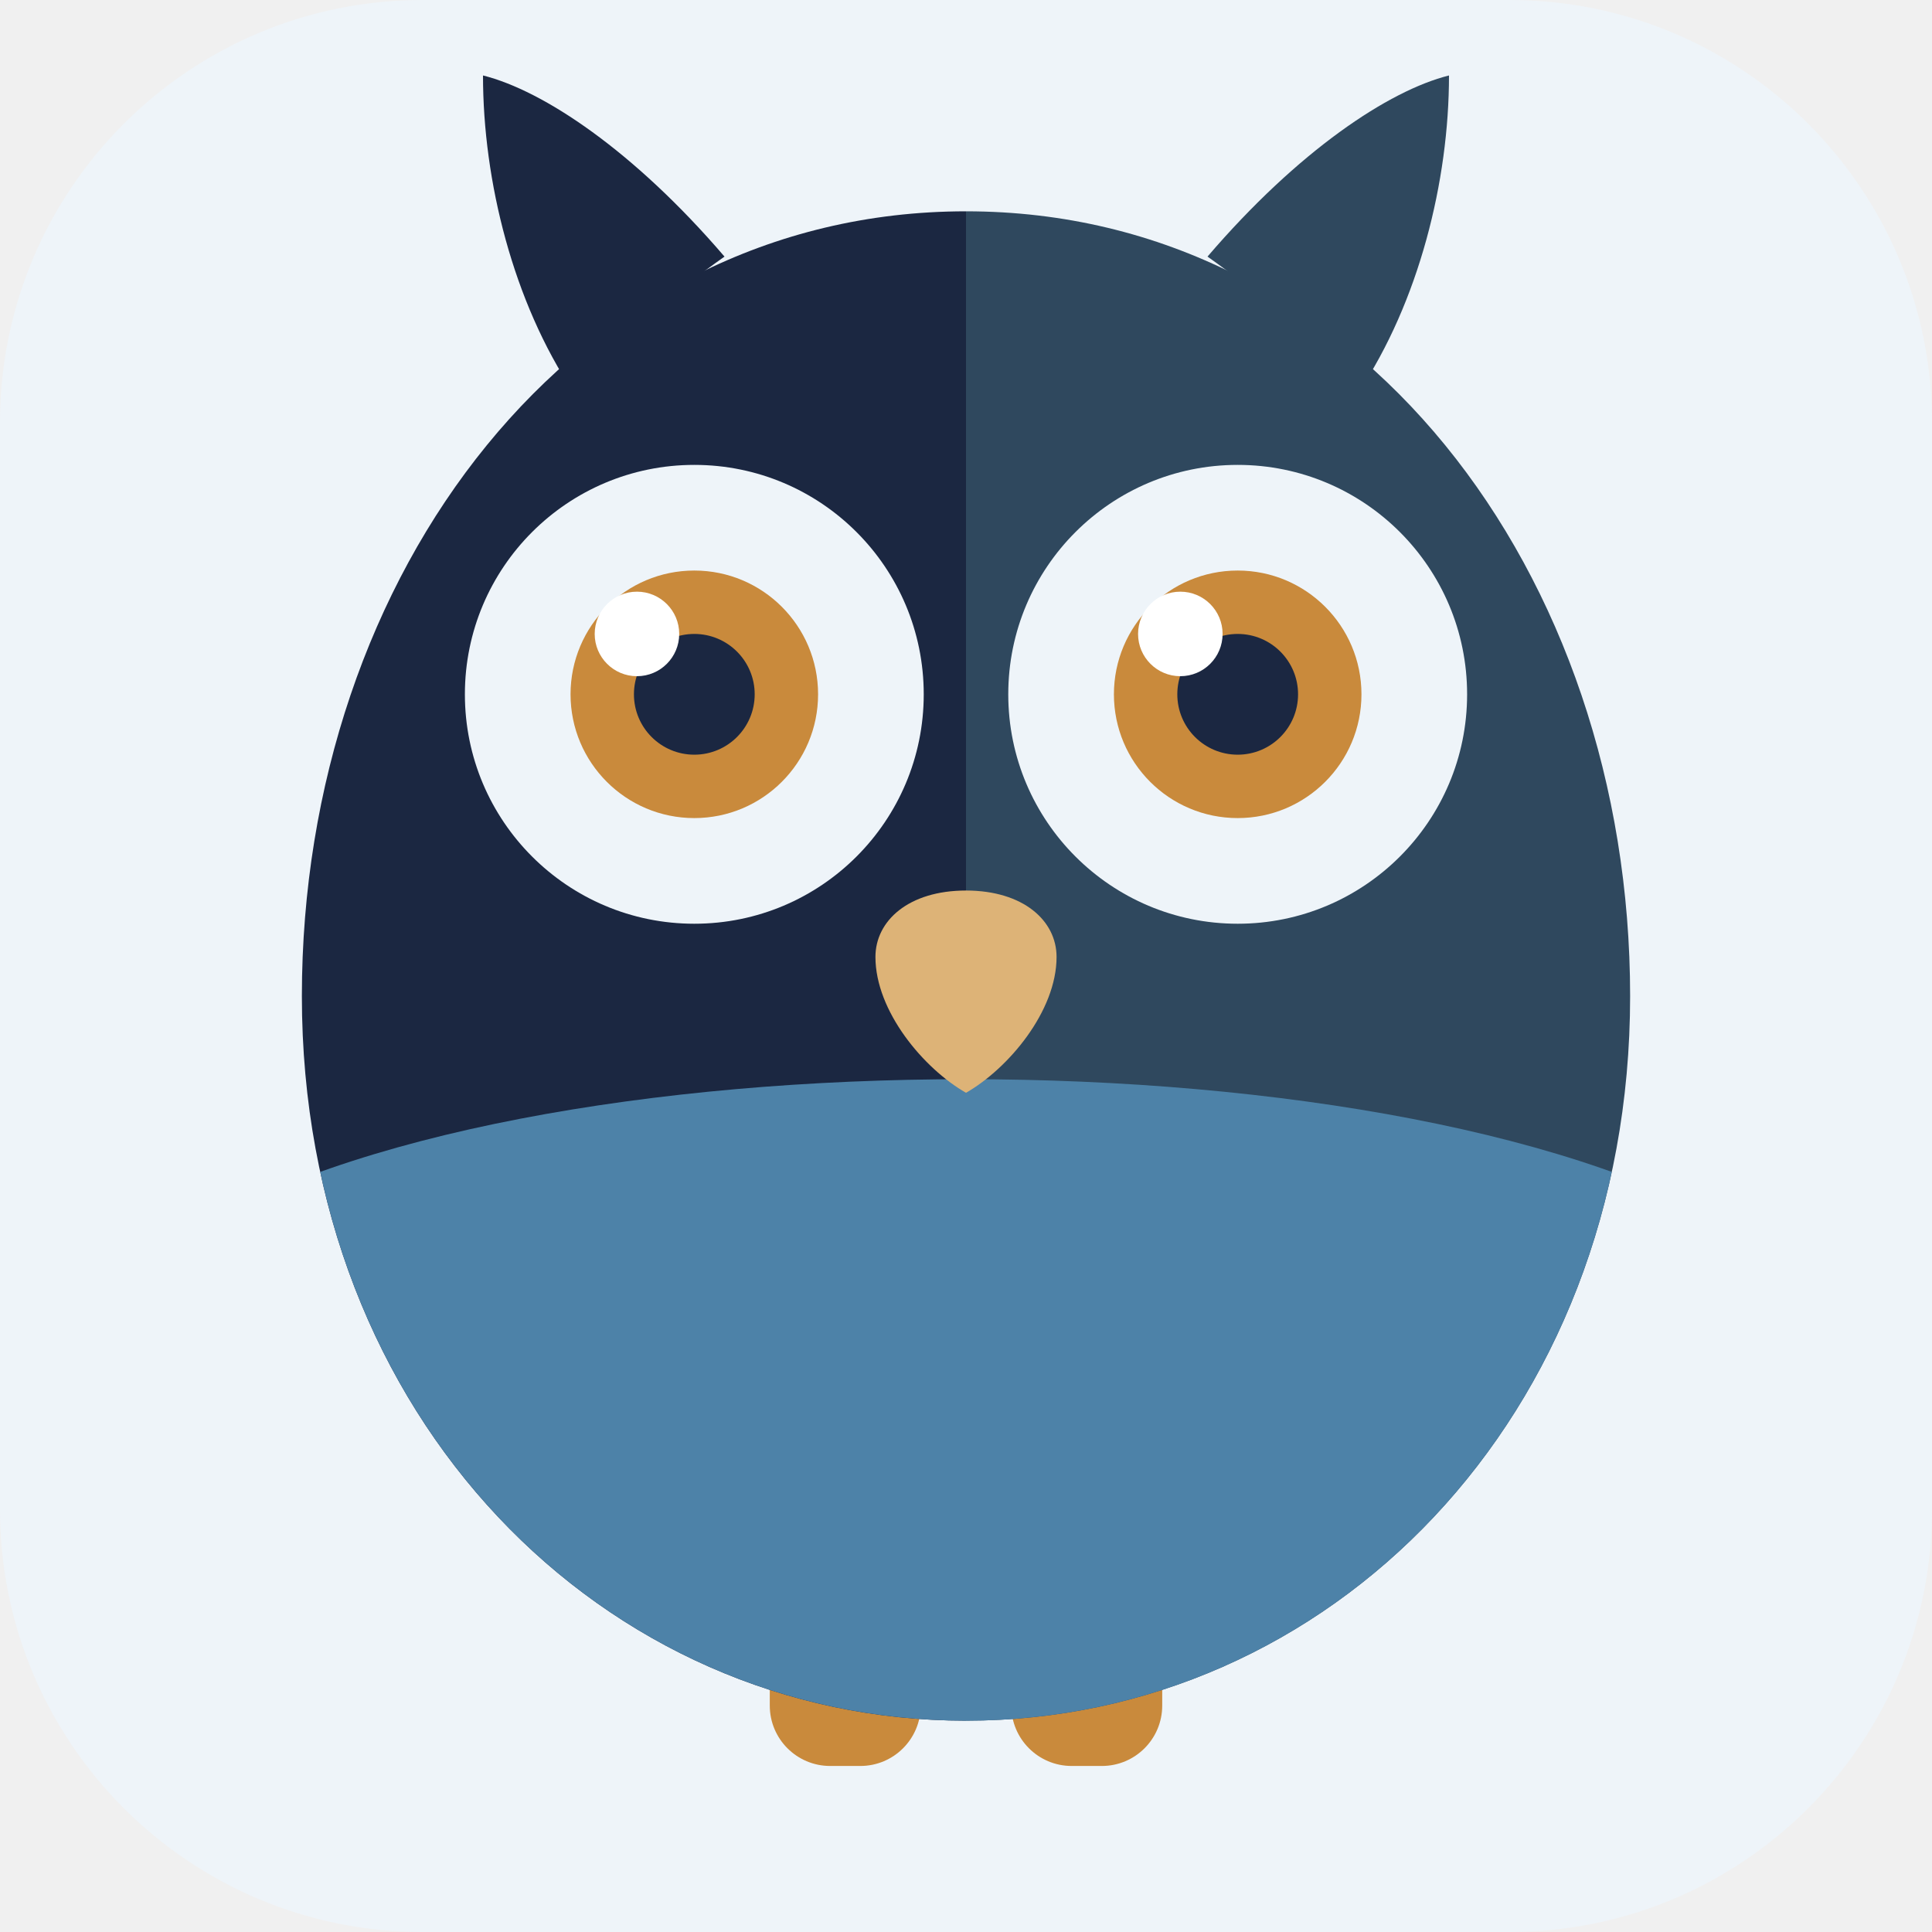
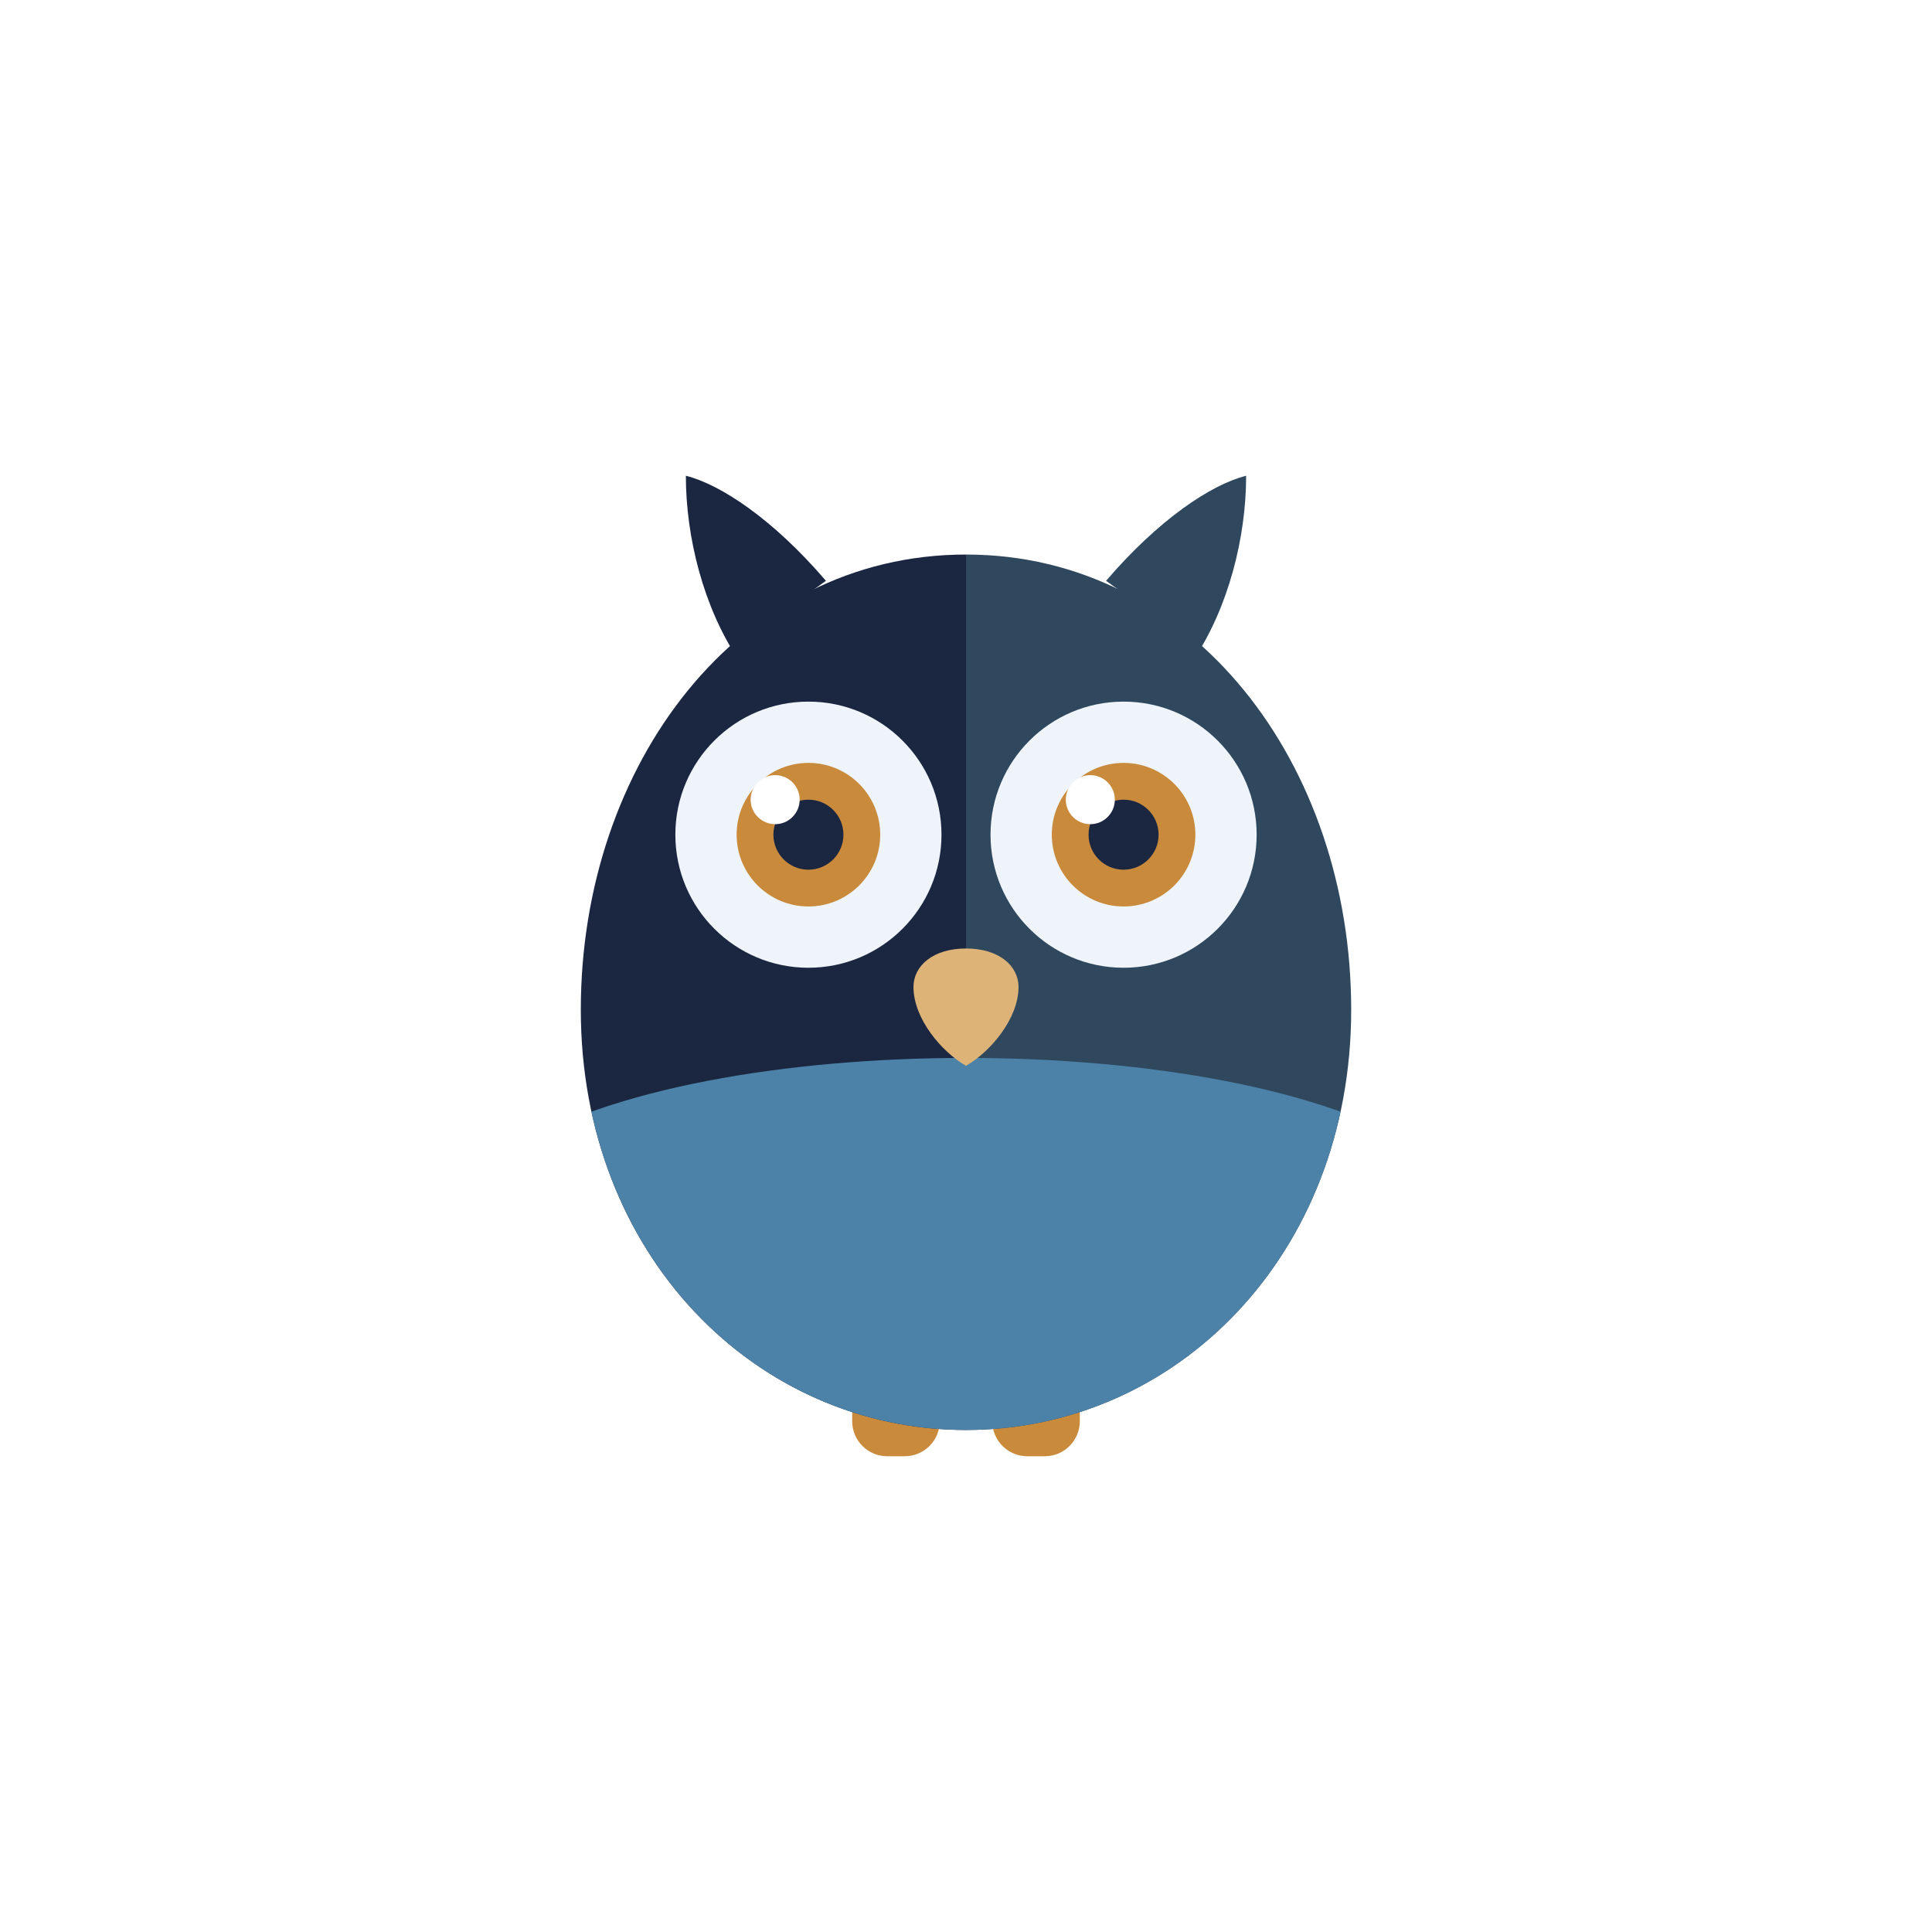
<svg xmlns="http://www.w3.org/2000/svg" viewBox="0 0 64 64" width="64" height="64" role="img" aria-label="Sentinel — perch-shaded tile">
-   <rect width="64" height="64" rx="14" fill="#eef4f9" />
-   <path fill="#1b2741" d="M24,8.5 C21,5 18,3 16,2.5 C16,6 17,10 19,13 C20.5,11.2 22.3,9.7 24,8.5 Z" />
-   <path fill="#2f485e" d="M40,8.5 C43,5 46,3 48,2.5 C48,6 47,10 45,13 C43.5,11.2 41.7,9.7 40,8.5 Z" />
-   <rect fill="#c98a3c" x="25.5" y="54.0" width="5" height="4.5" rx="2" />
-   <rect fill="#c98a3c" x="33.5" y="54.0" width="5" height="4.5" rx="2" />
-   <path fill="#1b2741" d="M32,7 C19,7 10,19 10,33 C10,47 20,57 32,57 Z" />
-   <path fill="#2f485e" d="M32,7 C45,7 54,19 54,33 C54,47 44,57 32,57 Z" />
-   <clipPath id="p-shaded-clip">
-     <path d="M32,7 C19,7 10,19 10,33 C10,47 20,57 32,57 Z M32,7 C45,7 54,19 54,33 C54,47 44,57 32,57 Z" />
-   </clipPath>
-   <g clip-path="url(#p-shaded-clip)">
-     <path fill="#4d82a8" d="M6,41 C17,34 47,34 58,41 L58,62 L6,62 Z" />
+   <rect width="64" height="64" fill="#ffffff" />
+   <g transform="translate(32,32) scale(0.58) translate(-32,-30.5)">
+     <path fill="#1b2741" d="M24,8.5 C21,5 18,3 16,2.5 C16,6 17,10 19,13 C20.5,11.2 22.3,9.7 24,8.5 Z" />
+     <path fill="#2f485e" d="M40,8.5 C43,5 46,3 48,2.5 C48,6 47,10 45,13 C43.5,11.2 41.7,9.7 40,8.5 Z" />
+     <rect fill="#c98a3c" x="25.5" y="54.0" width="5" height="4.5" rx="2" />
+     <rect fill="#c98a3c" x="33.5" y="54.0" width="5" height="4.5" rx="2" />
+     <path fill="#1b2741" d="M32,7 C19,7 10,19 10,33 C10,47 20,57 32,57 Z" />
+     <path fill="#2f485e" d="M32,7 C45,7 54,19 54,33 C54,47 44,57 32,57 Z" />
+     <clipPath id="p-shaded-clip">
+       <path d="M32,7 C19,7 10,19 10,33 C10,47 20,57 32,57 Z M32,7 C45,7 54,19 54,33 C54,47 44,57 32,57 Z" />
+     </clipPath>
+     <g clip-path="url(#p-shaded-clip)">
+       <path fill="#4d82a8" d="M6,41 C17,34 47,34 58,41 L58,62 L6,62 Z" />
+     </g>
+     <circle fill="#eef4f9" cx="23" cy="23" r="7.6" />
+     <circle fill="#eef4f9" cx="41" cy="23" r="7.6" />
+     <circle fill="#c98a3c" cx="23" cy="23" r="4.1" />
+     <circle fill="#1b2741" cx="23" cy="23" r="2.0" />
+     <circle fill="#c98a3c" cx="41" cy="23" r="4.1" />
+     <circle fill="#1b2741" cx="41" cy="23" r="2.0" />
+     <circle fill="#ffffff" cx="21.1" cy="21.0" r="1.4" />
+     <circle fill="#ffffff" cx="39.1" cy="21.0" r="1.4" />
+     <path fill="#ddb377" d="M32,29.5 C30.1,29.5 29,30.5 29,31.7 C29,33.5 30.6,35.4 32,36.2 C33.4,35.4 35,33.5 35,31.7 C35,30.5 33.9,29.5 32,29.5 Z" />
  </g>
-   <circle fill="#eef4f9" cx="23" cy="23" r="7.6" />
-   <circle fill="#eef4f9" cx="41" cy="23" r="7.6" />
-   <circle fill="#c98a3c" cx="23" cy="23" r="4.1" />
-   <circle fill="#1b2741" cx="23" cy="23" r="2.0" />
-   <circle fill="#c98a3c" cx="41" cy="23" r="4.1" />
-   <circle fill="#1b2741" cx="41" cy="23" r="2.0" />
-   <circle fill="#ffffff" cx="21.1" cy="21.0" r="1.4" />
-   <circle fill="#ffffff" cx="39.1" cy="21.0" r="1.4" />
-   <path fill="#ddb377" d="M32,29.5 C30.1,29.5 29,30.5 29,31.7 C29,33.5 30.6,35.4 32,36.2 C33.4,35.4 35,33.5 35,31.7 C35,30.5 33.9,29.5 32,29.5 Z" />
</svg>
